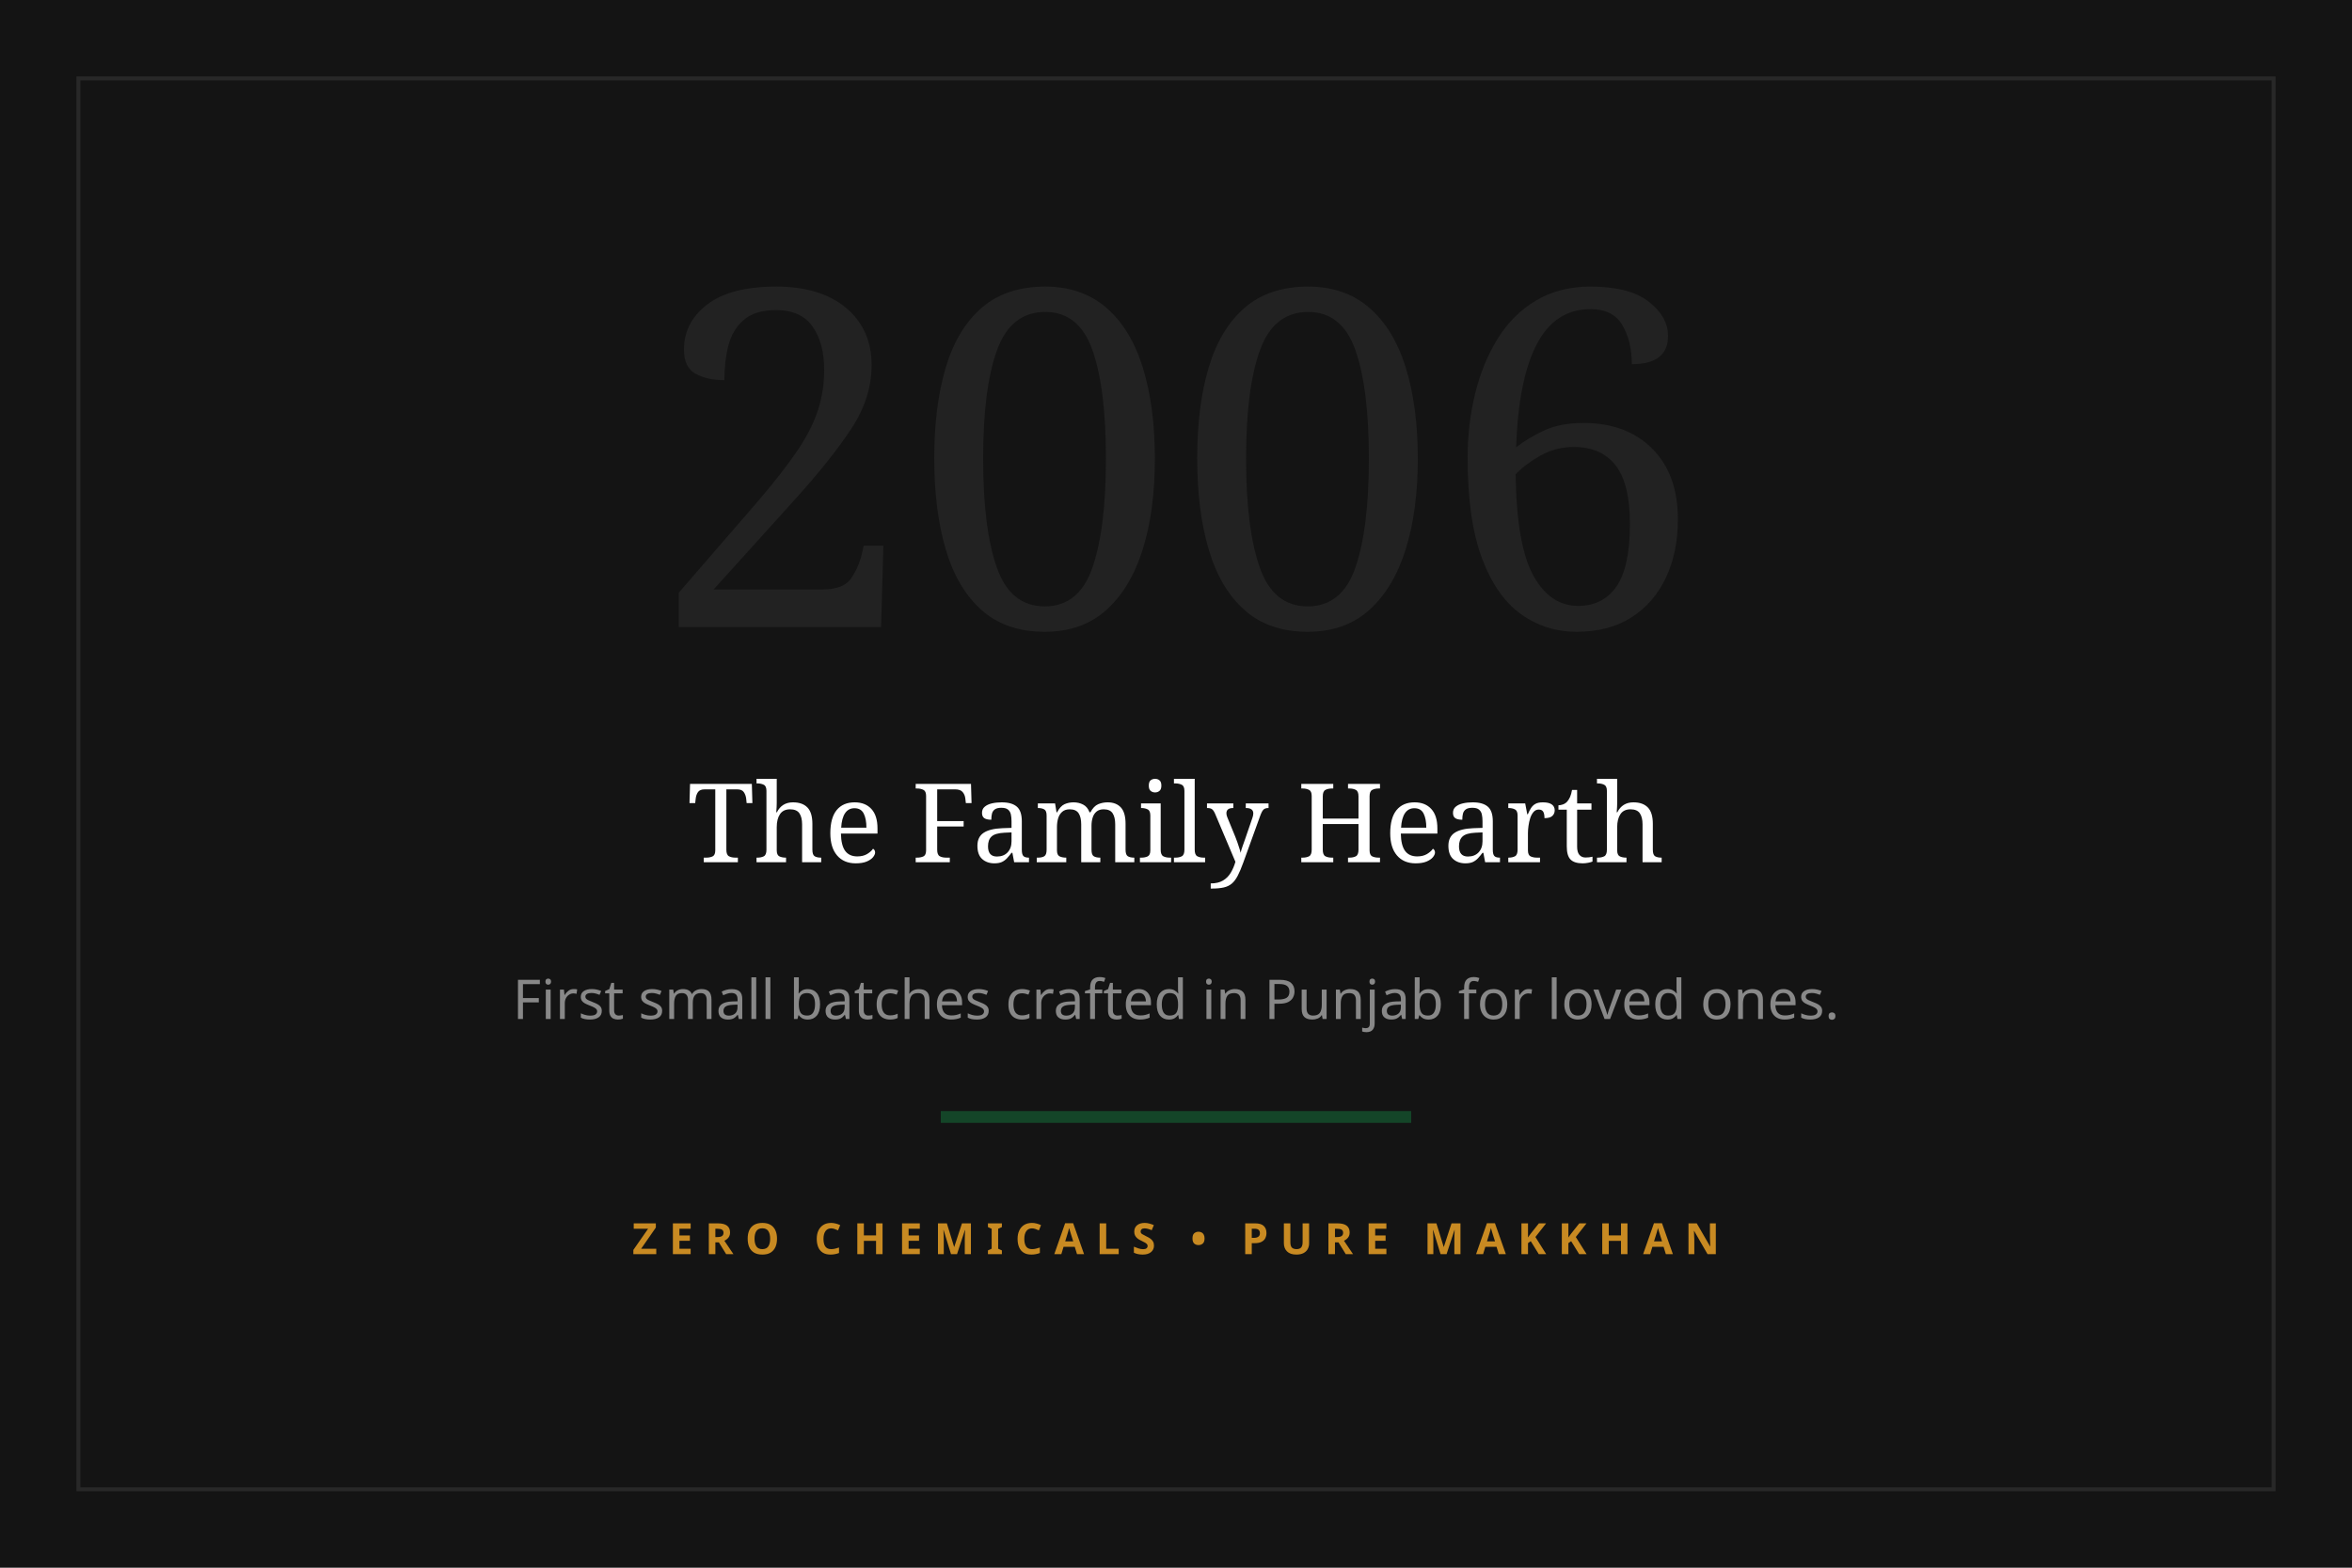
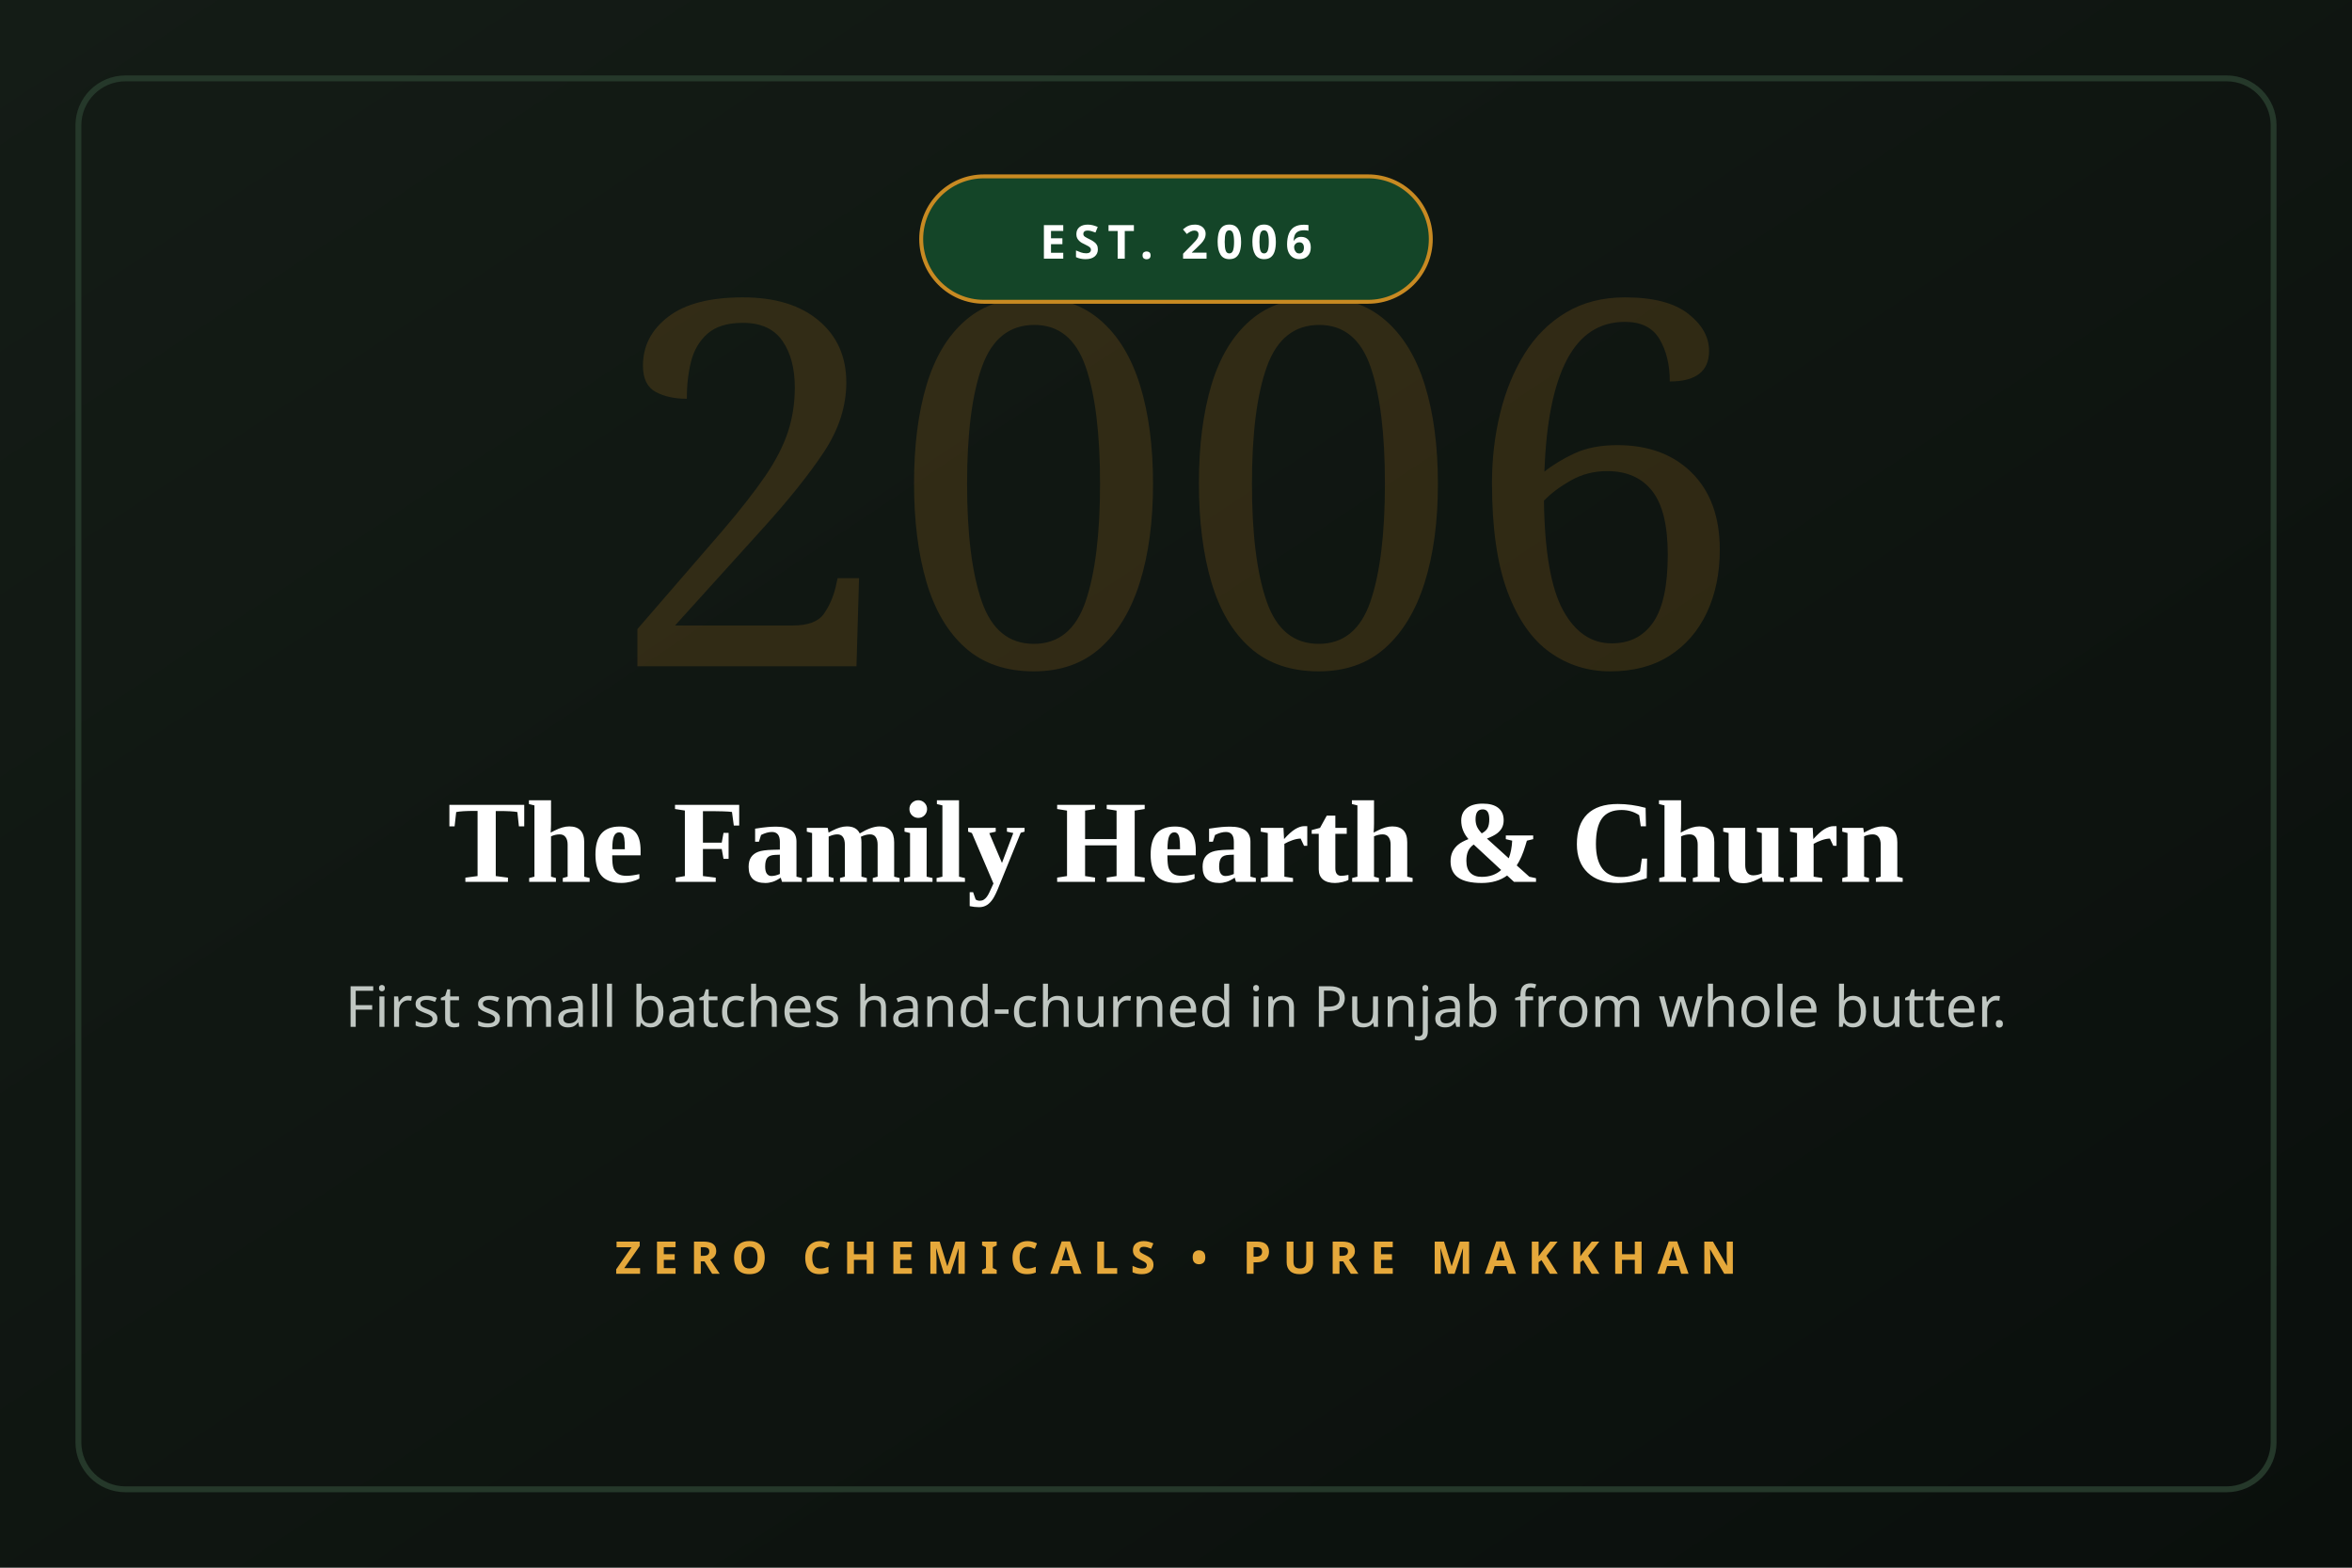
<svg xmlns="http://www.w3.org/2000/svg" viewBox="0 0 600 400" width="600" height="400">
-   <rect width="600" height="400" fill="#141414" />
-   <rect x="20" y="20" width="560" height="360" fill="none" stroke="#282828" stroke-width="1" />
-   <text x="300" y="160" font-family="'Abril Fatface', serif" font-size="120" fill="#222222" text-anchor="middle">2006</text>
-   <text x="300" y="220" font-family="'Abril Fatface', serif" font-size="28" fill="#ffffff" text-anchor="middle">The Family Hearth</text>
-   <text x="300" y="260" font-family="'Plus Jakarta Sans', sans-serif" font-size="14" fill="#888888" text-anchor="middle">First small batches crafted in Punjab for loved ones.</text>
-   <line x1="240" y1="285" x2="360" y2="285" stroke="#144528" stroke-width="3" />
-   <text x="300" y="320" font-family="'Plus Jakarta Sans', sans-serif" font-size="11" font-weight="700" fill="#c88a22" letter-spacing="3" text-anchor="middle">ZERO CHEMICALS • PURE MAKKHAN</text>
+   <defs>
+     <linearGradient id="bg2006" x1="0%" y1="0%" x2="100%" y2="100%">
+       <stop offset="0%" stop-color="#141c16" />
+       <stop offset="100%" stop-color="#0a0f0c" />
+     </linearGradient>
+     <linearGradient id="gold2006" x1="0%" y1="0%" x2="100%" y2="0%">
+       <stop offset="0%" stop-color="#e5a83b" />
+       <stop offset="100%" stop-color="#c88a22" />
+     </linearGradient>
+   </defs>
+   <rect width="600" height="400" fill="url(#bg2006)" />
+   <rect x="20" y="20" width="560" height="360" fill="none" stroke="#25382a" stroke-width="1.5" rx="12" />
+   <text x="300" y="170" font-family="'Abril Fatface', Georgia, serif" font-size="130" fill="rgba(200, 138, 34, 0.18)" font-weight="400" text-anchor="middle">2006</text>
+   <rect x="235" y="45" width="130" height="32" rx="16" fill="#144528" stroke="#c88a22" stroke-width="1" />
+   <text x="300" y="66" font-family="'Plus Jakarta Sans', sans-serif" font-size="12" font-weight="700" fill="#ffffff" letter-spacing="2" text-anchor="middle">EST. 2006</text>
+   <text x="300" y="225" font-family="'Times New Roman', Times, serif" font-size="30" font-weight="700" fill="#ffffff" text-anchor="middle">The Family Hearth &amp; Churn</text>
+   <text x="300" y="262" font-family="'Plus Jakarta Sans', sans-serif" font-size="14.5" fill="#c0c7c2" text-anchor="middle">First small batches hand-churned in Punjab from whole butter.</text>
+   <line x1="220" y1="290" x2="380" y2="290" stroke="url(#gold2006)" stroke-width="2.5" stroke-linecap="round" />
+   <text x="300" y="325" font-family="'Plus Jakarta Sans', sans-serif" font-size="11.5" font-weight="700" fill="#e5a83b" letter-spacing="3" text-anchor="middle">ZERO CHEMICALS • PURE MAKKHAN</text>
</svg>
